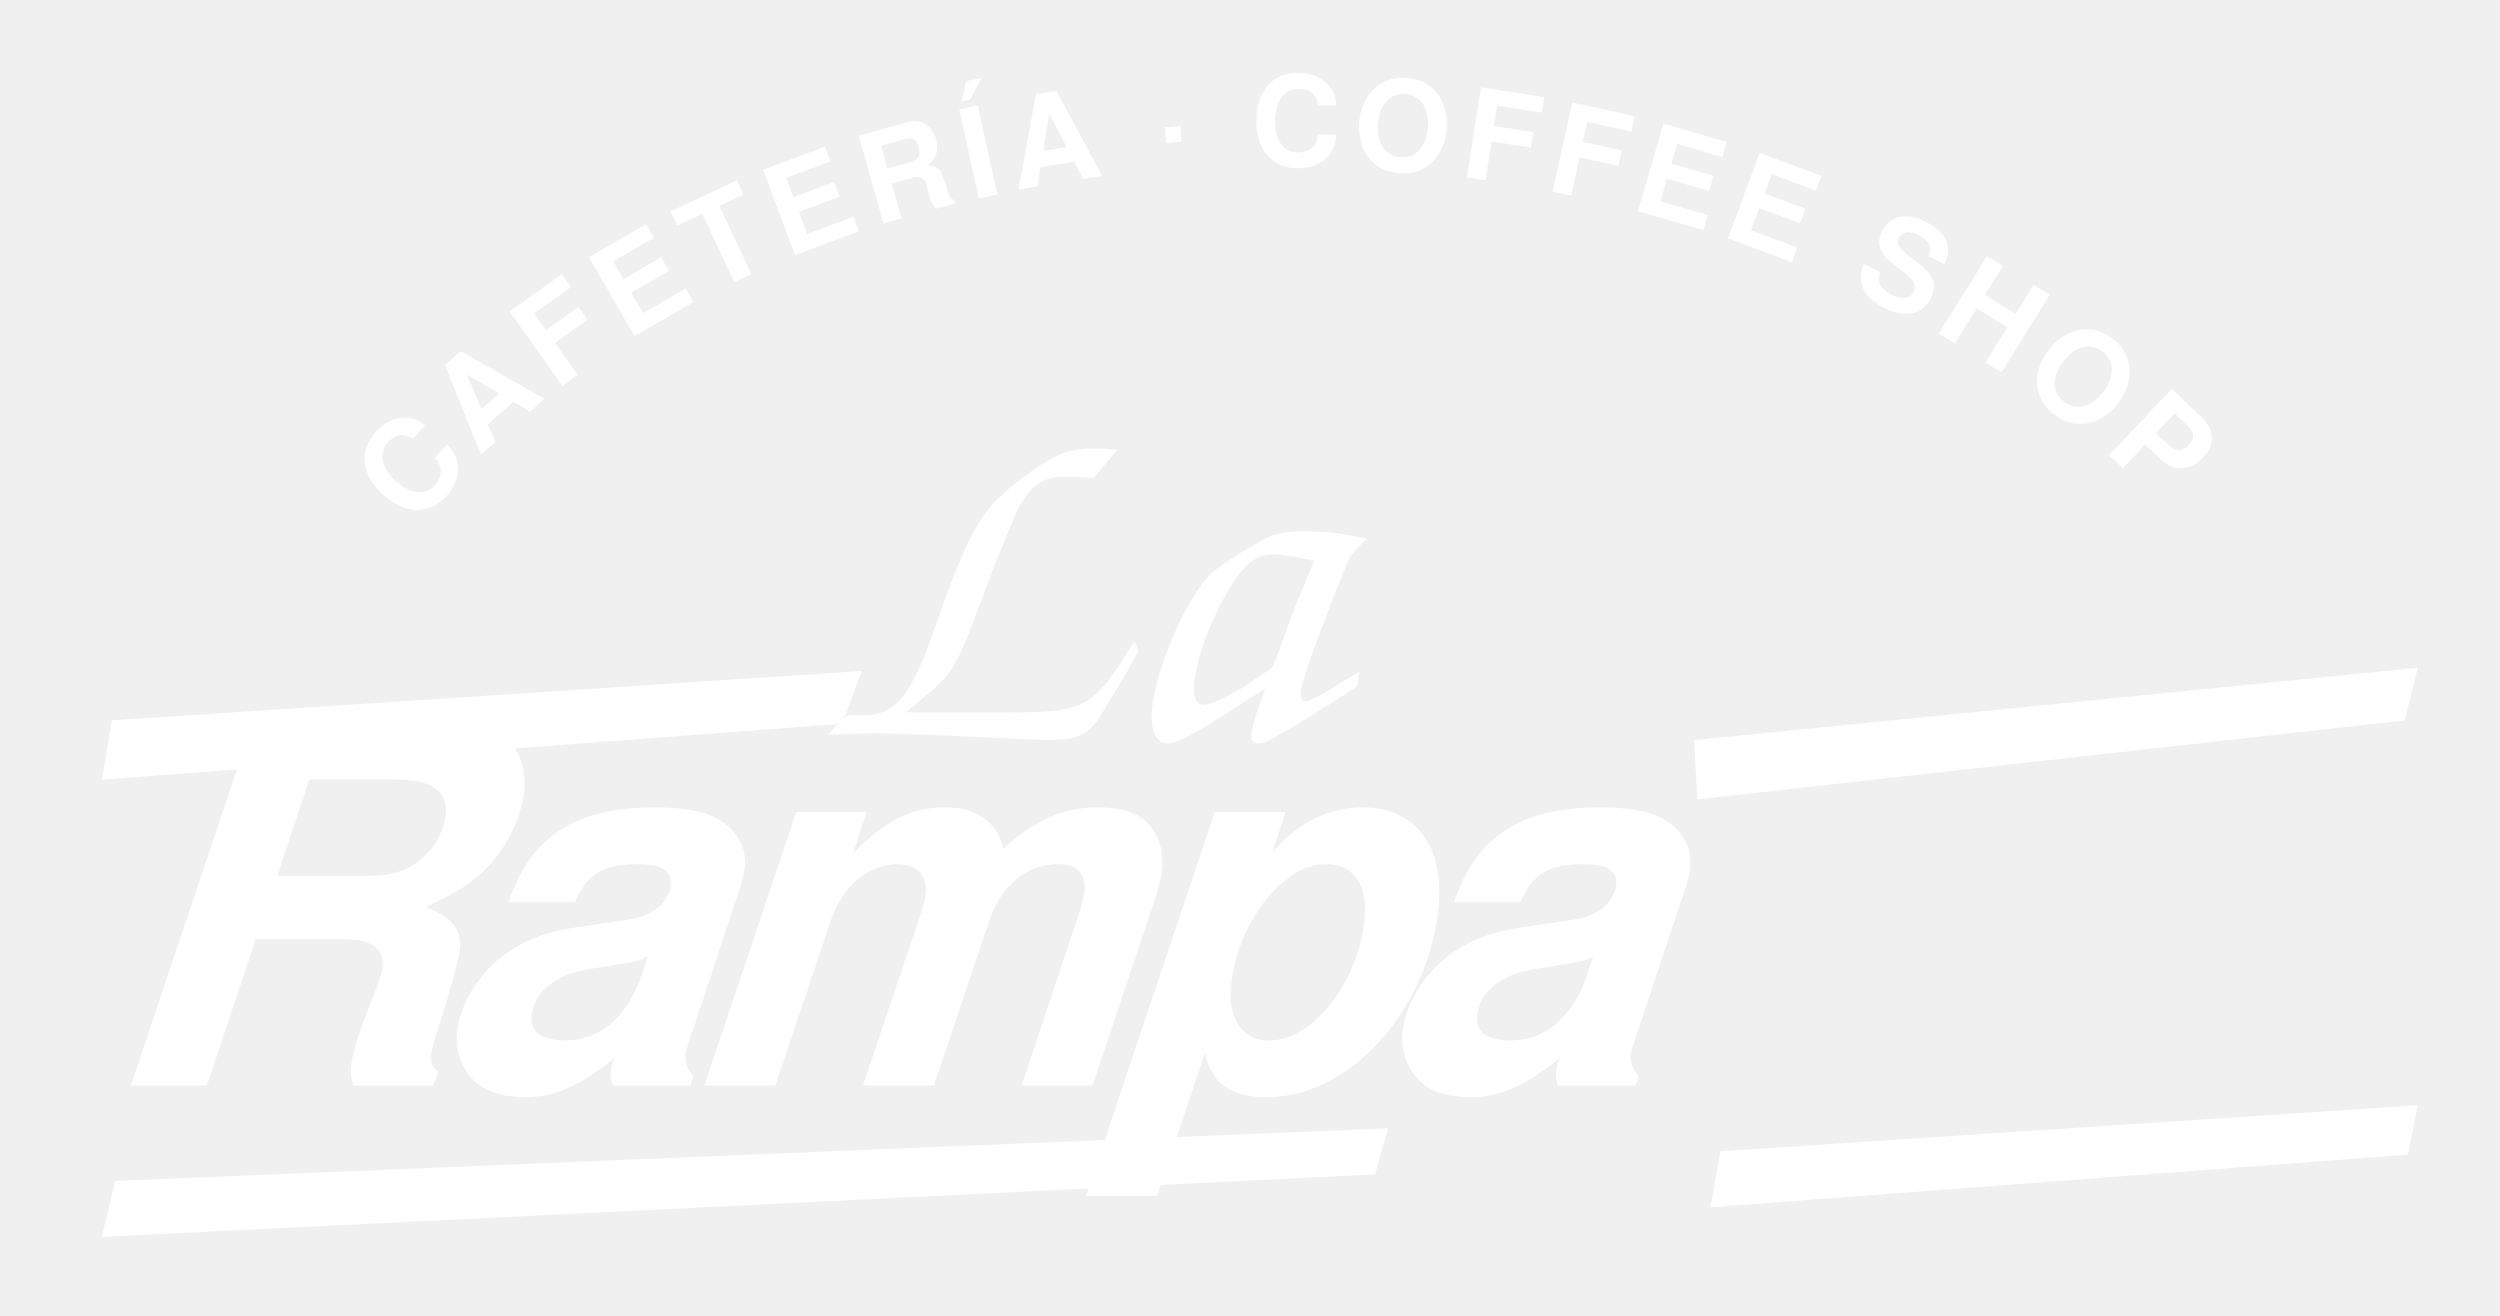
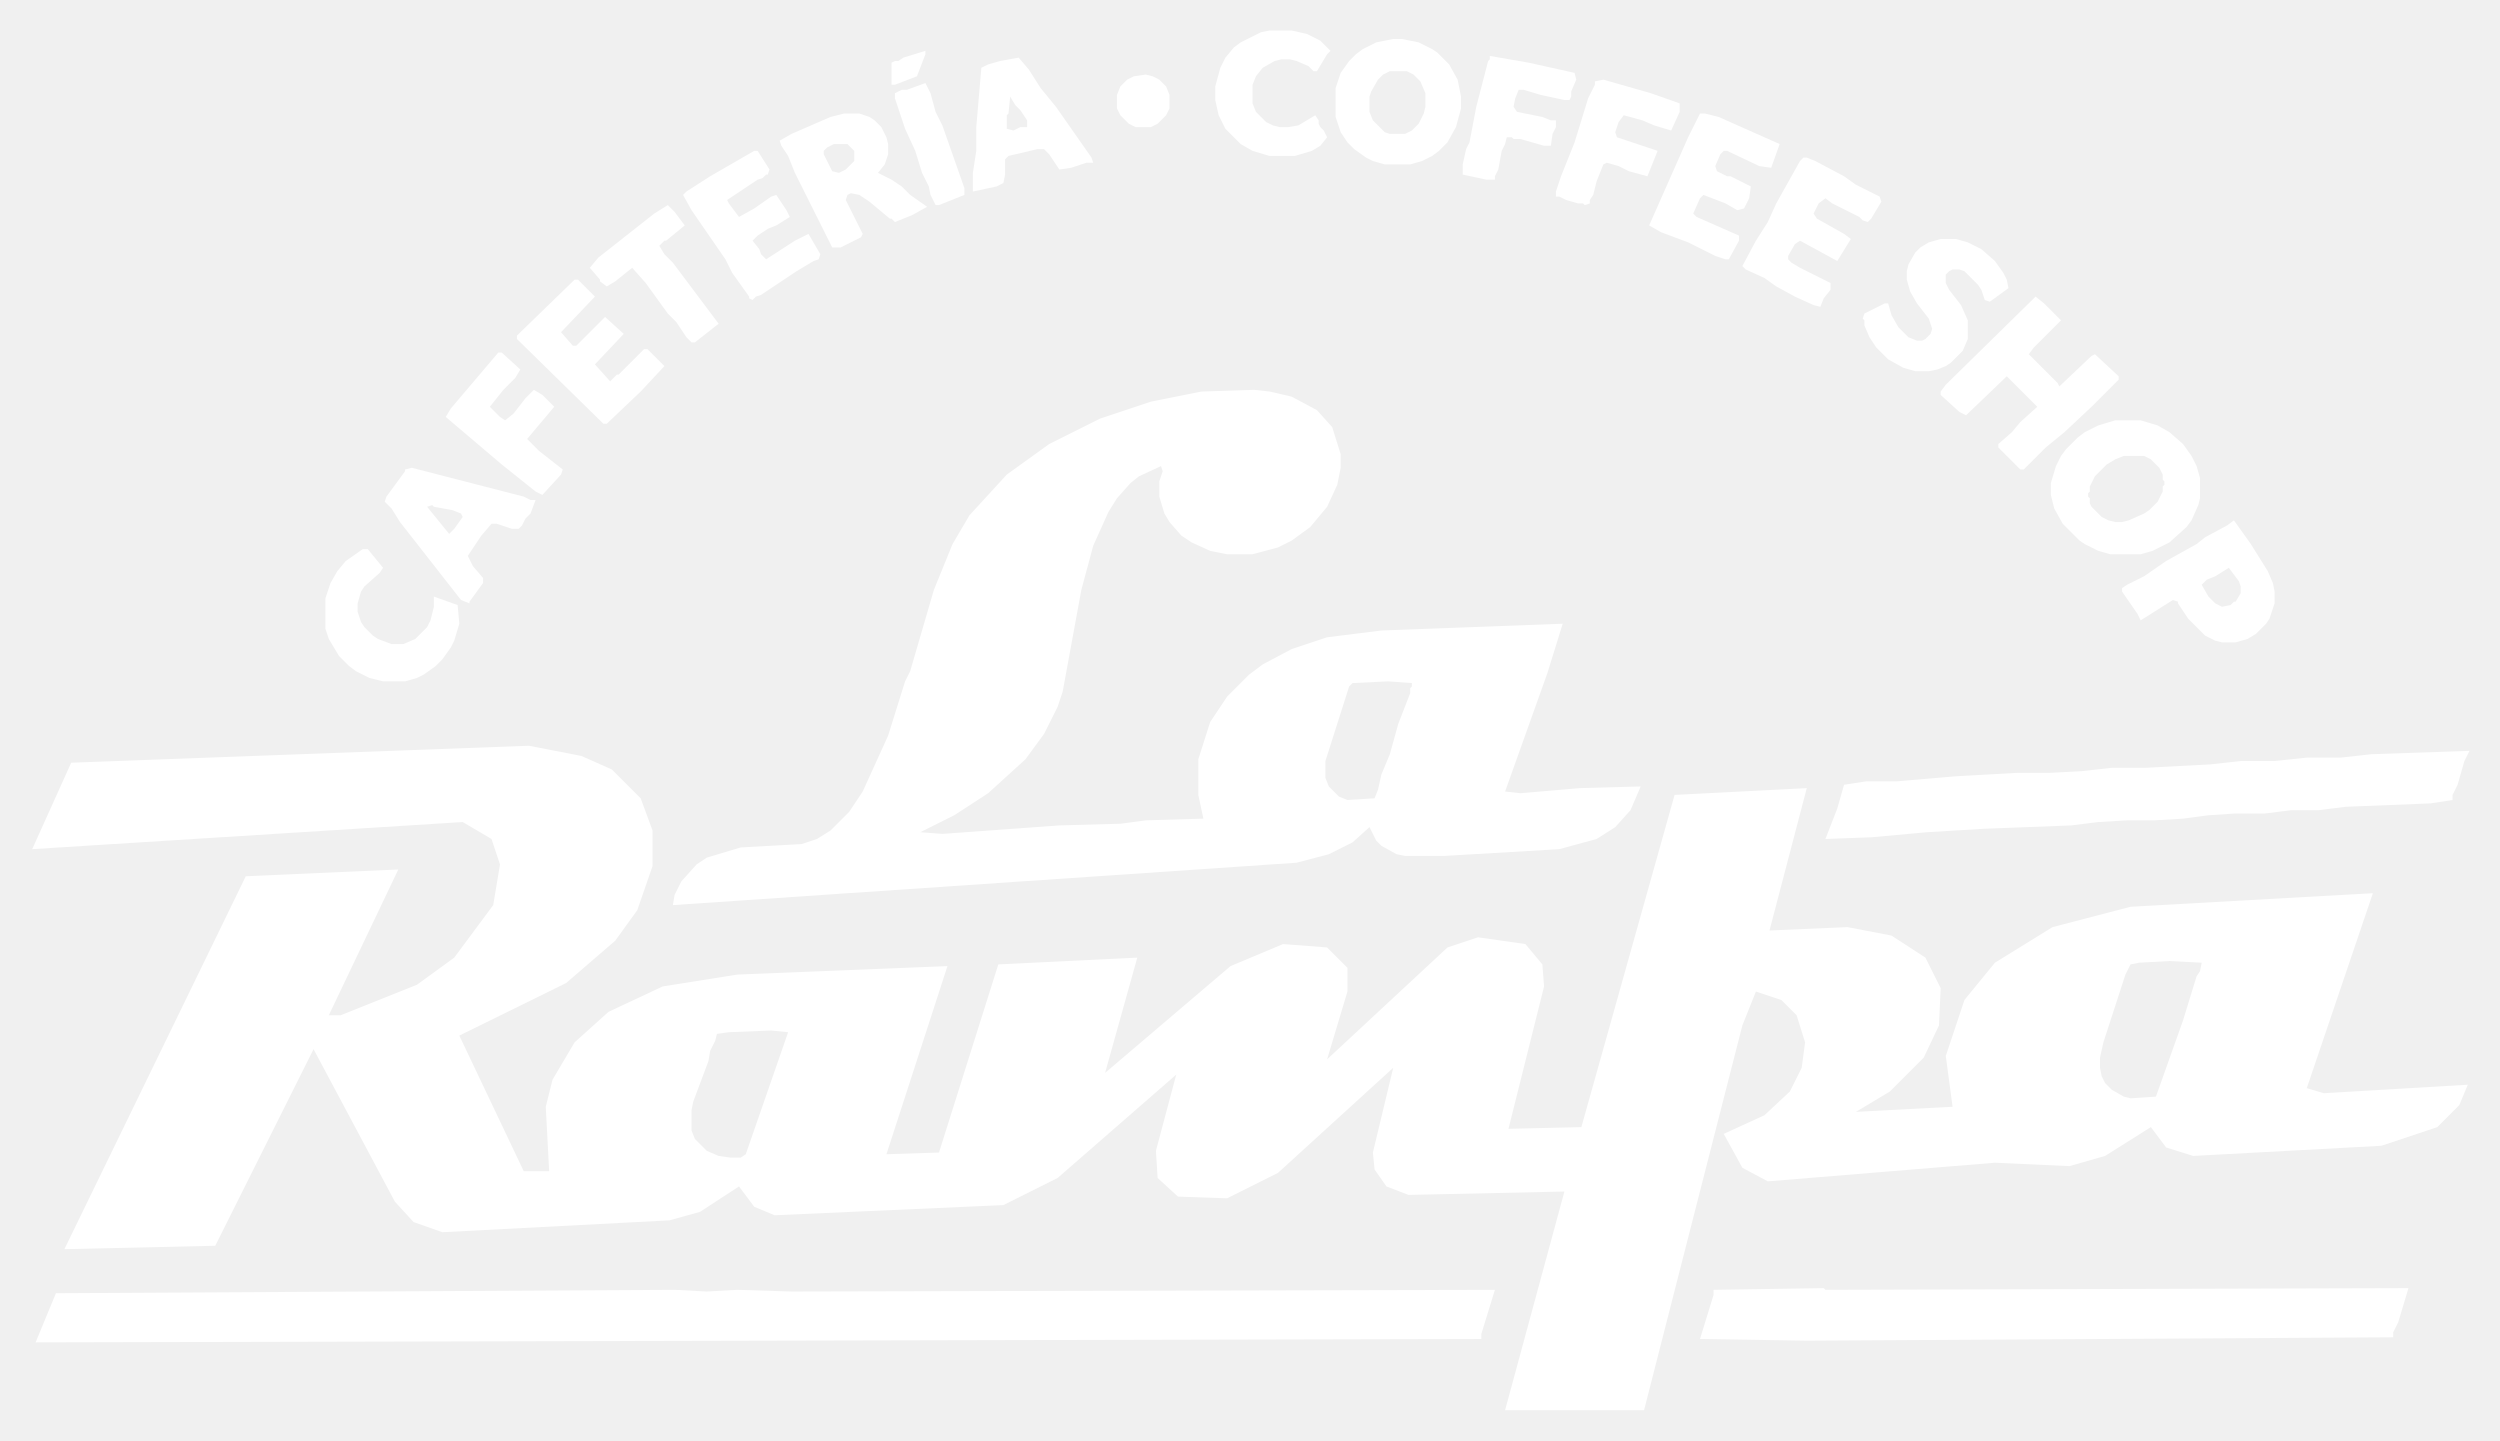
- <svg xmlns="http://www.w3.org/2000/svg" viewBox="0 0 760 400" role="img" aria-labelledby="logo-title logo-desc" version="1.1" id="svg25">
-   <defs id="defs5">
-     <path id="descriptor-arc" d="M112 180 C225 8 542 8 675 174" />
-   </defs>
-   <g fill="#ffffff" id="g23">
-     <g aria-label="CAFETERÍA · COFFEE SHOP" id="text9" style="font-weight:700;font-size:38px;font-family:'Nimbus Sans', Helvetica, Arial, sans-serif;letter-spacing:3.2">
-       <path d="m 129.251,129.28 c -1.908,-1.458 -3.369,-2.106 -5.316,-2.27 -3.514,-0.295 -6.958,1.209 -9.725,4.291 -5.229,5.825 -4.322,13.176 2.352,19.167 6.645,5.965 13.998,6.08 19.151,0.34 4.62,-5.146 4.697,-11.205 0.203,-15.699 l -3.706,4.128 c 2.376,2.644 2.402,5.629 0.042,8.259 -2.945,3.28 -7.329,2.817 -11.825,-1.219 -4.553,-4.087 -5.465,-8.532 -2.47,-11.868 2.208,-2.46 4.64,-2.78 7.664,-1.086 z" style="text-anchor:middle" id="path29" />
-       <path d="m 156.073,122.126 5.06,2.987 4.392,-3.867 -25.493,-14.465 -4.735,4.168 10.918,27.296 4.364,-3.842 -2.294,-5.423 z m -4.308,-2.536 -5.419,4.771 -4.447,-10.514 z" style="text-anchor:middle" id="path31" />
-       <path d="m 168.709,104.218 9.884,-7.017 -2.75,-3.873 -9.884,7.017 -3.63,-5.113 11.217,-7.963 -2.75,-3.873 -15.864,11.263 16.037,22.588 4.648,-3.3 z" style="text-anchor:middle" id="path33" />
-       <path d="m 191.869,88.988 11.485,-6.632 -2.375,-4.113 -11.485,6.632 -3.135,-5.43 12.406,-7.164 -2.375,-4.113 -17.342,10.014 13.852,23.99 17.935,-10.356 -2.375,-4.113 -12.999,7.506 z" style="text-anchor:middle" id="path35" />
-       <path d="m 218.678,62.591 7.334,-3.424 -2.01,-4.304 -20.108,9.389 2.01,4.304 7.609,-3.553 9.711,20.797 5.165,-2.412 z" style="text-anchor:middle" id="path37" />
-       <path d="m 242.844,64.396 12.431,-4.622 -1.655,-4.452 -12.431,4.622 -2.185,-5.877 13.428,-4.993 -1.655,-4.452 -18.77,6.979 9.655,25.965 19.412,-7.218 -1.655,-4.452 -14.069,5.231 z" style="text-anchor:middle" id="path39" />
-       <path d="m 271.092,55.823 6.292,-1.769 c 2.378,-0.669 3.67,-0.006 4.287,2.189 l 0.309,1.097 c 0.159,0.705 0.344,1.364 0.457,1.766 0.71,2.524 1.072,3.251 2.091,4.346 l 5.89,-1.656 -0.278,-0.988 c -0.975,-0.239 -1.459,-0.695 -1.788,-1.866 -2.358,-7.824 -2.607,-8.148 -6.421,-8.655 2.67,-2.014 3.563,-4.594 2.648,-7.85 -0.597,-2.122 -1.873,-3.855 -3.524,-4.812 -1.557,-0.904 -3.404,-1.016 -5.672,-0.379 l -14.303,4.022 7.499,26.668 5.487,-1.543 z m -1.286,-4.573 -1.955,-6.95 6.621,-1.862 c 1.573,-0.442 2.236,-0.471 3.085,-0.118 0.813,0.364 1.399,1.185 1.749,2.429 0.36,1.28 0.319,2.397 -0.185,3.131 -0.478,0.687 -1.121,1.065 -2.694,1.508 z" style="text-anchor:middle" id="path41" />
-       <path d="m 297.208,32.009 -5.568,1.221 5.932,27.059 5.568,-1.221 z m 1.174,-8.31 -4.677,1.025 -1.378,6.137 2.598,-0.57 z" style="text-anchor:middle" id="path43" />
-       <path d="m 326.563,49.167 2.691,5.224 5.777,-0.932 -13.867,-25.823 -6.227,1.005 -5.303,28.916 5.74,-0.926 0.948,-5.811 z m -2.295,-4.441 -7.128,1.15 1.839,-11.267 z" style="text-anchor:middle" id="path45" />
-       <path d="m 354.131,38.726 0.34,4.662 4.699,-0.343 -0.34,-4.662 z" style="text-anchor:middle" id="path47" />
-       <path d="m 406.249,32.089 c -0.163,-2.396 -0.64,-3.921 -1.801,-5.492 -2.097,-2.836 -5.499,-4.432 -9.641,-4.478 -7.828,-0.087 -12.753,5.444 -12.853,14.412 -0.1,8.929 4.664,14.531 12.378,14.617 6.916,0.077 11.52,-3.862 11.932,-10.204 l -5.548,-0.062 c -0.419,3.53 -2.646,5.519 -6.179,5.479 -4.408,-0.049 -6.952,-3.65 -6.884,-9.691 0.068,-6.118 2.807,-9.735 7.29,-9.685 3.306,0.037 5.15,1.653 5.872,5.044 z" style="text-anchor:middle" id="path49" />
-       <path d="m 427.687,23.72 c -3.862,-0.327 -7.152,0.692 -9.714,3.03 -2.685,2.442 -4.413,6.186 -4.762,10.314 -0.349,4.127 0.722,8.146 2.963,10.967 2.168,2.776 5.167,4.289 9.105,4.621 3.938,0.333 7.149,-0.654 9.752,-3.027 2.6,-2.335 4.416,-6.224 4.746,-10.124 0.365,-4.317 -0.706,-8.335 -2.947,-11.156 -2.202,-2.818 -5.129,-4.285 -9.143,-4.625 z m -0.372,4.85 c 4.657,0.394 7.291,4.43 6.785,10.413 -0.48,5.68 -3.867,9.207 -8.411,8.823 -4.62,-0.391 -7.291,-4.43 -6.798,-10.261 0.493,-5.831 3.804,-9.365 8.424,-8.974 z" style="text-anchor:middle" id="path51" />
-       <path d="m 453.415,43.013 11.98,1.851 0.725,-4.694 -11.98,-1.851 0.957,-6.196 13.595,2.1 0.725,-4.694 -19.228,-2.971 -4.23,27.377 5.633,0.87 z" style="text-anchor:middle" id="path53" />
-       <path d="m 480.151,47.804 11.84,2.597 1.018,-4.64 -11.84,-2.597 1.343,-6.124 13.437,2.947 1.018,-4.64 -19.004,-4.169 -5.935,27.059 5.568,1.221 z" style="text-anchor:middle" id="path55" />
-       <path d="m 506.767,54.333 12.735,3.703 1.326,-4.561 -12.735,-3.703 1.751,-6.021 13.756,4 1.326,-4.561 -19.23,-5.592 -7.735,26.6 19.886,5.783 1.326,-4.561 -14.413,-4.191 z" style="text-anchor:middle" id="path57" />
-       <path d="m 534.779,63.277 12.433,4.615 1.653,-4.453 -12.433,-4.615 2.182,-5.878 13.431,4.985 1.653,-4.453 -18.774,-6.969 -9.64,25.971 19.416,7.207 1.653,-4.453 -14.072,-5.223 z" style="text-anchor:middle" id="path59" />
-       <path d="m 591.092,80.291 c 2.564,-5.134 0.569,-9.683 -5.666,-12.848 -5.93,-3.01 -10.762,-1.969 -13.205,2.842 -1.944,3.829 -0.958,6.673 3.575,10.168 l 3.112,2.432 c 3.062,2.364 3.834,3.949 2.819,5.948 -1.049,2.067 -3.583,2.357 -6.667,0.792 -3.456,-1.755 -4.648,-4.192 -3.476,-6.921 l -4.947,-2.511 c -2.378,5.441 -0.215,10.161 6.087,13.361 6.37,3.234 11.628,2.195 14.191,-2.853 1.978,-3.897 1.045,-6.927 -3.082,-10.131 l -3.484,-2.706 c -3.264,-2.552 -3.954,-3.797 -3.042,-5.593 0.946,-1.864 3.175,-2.224 5.817,-0.882 3.219,1.634 4.327,3.901 3.223,6.495 z" style="text-anchor:middle" id="path61" />
-       <path d="m 610.24,99.505 -6.637,10.684 4.842,3.008 14.617,-23.532 -4.874,-3.028 -5.474,8.812 -9.296,-5.775 5.474,-8.812 -4.842,-3.008 -14.617,23.532 4.842,3.008 6.637,-10.684 z" style="text-anchor:middle" id="path63" />
-       <path d="m 642.135,102.95 c -3.075,-2.359 -6.394,-3.277 -9.813,-2.691 -3.579,0.607 -7.054,2.826 -9.575,6.113 -2.521,3.286 -3.788,7.247 -3.425,10.831 0.327,3.507 2.035,6.399 5.171,8.805 3.136,2.406 6.371,3.307 9.843,2.714 3.449,-0.563 7.077,-2.856 9.459,-5.962 2.637,-3.437 3.904,-7.398 3.54,-10.982 -0.334,-3.561 -2.005,-6.376 -5.201,-8.828 z m -2.931,3.882 c 3.708,2.845 3.747,7.664 0.092,12.428 -3.47,4.522 -8.225,5.664 -11.843,2.888 -3.678,-2.822 -3.747,-7.664 -0.185,-12.307 3.562,-4.643 8.257,-5.831 11.935,-3.009 z" style="text-anchor:middle" id="path65" />
-       <path d="m 652.118,135.123 5.17,4.876 c 3.704,3.494 8.559,3.11 12.417,-0.982 3.807,-4.036 3.598,-8.412 -0.604,-12.375 l -8.902,-8.395 -19.007,20.153 4.147,3.911 z m 3.259,-3.456 5.71,-6.054 3.87,3.65 c 2.212,2.086 2.322,4.018 0.392,6.064 -1.955,2.073 -3.891,2.076 -6.102,-0.01 z" style="text-anchor:middle" id="path67" />
-     </g>
-     <g aria-label="La" transform="skewX(-8)" id="text11" style="font-style:italic;font-weight:700;font-size:152px;font-family:Z003, cursive">
-       <path d="m 358.864,136.752 c -3.04,-0.304 -4.408,-0.456 -6.688,-0.456 -2.888,0 -5.624,0.304 -8.056,0.912 -4.104,1.064 -11.4,6.232 -17.48,12.312 -7.448,7.6 -10.032,14.744 -15.96,42.864 -4.104,19.456 -8.056,25.08 -17.632,25.08 -1.064,0 -3.04,0 -4.712,-0.152 -2.128,2.128 -3.04,3.192 -5.32,6.08 6.992,-0.304 10.64,-0.456 14.896,-0.456 4.104,0 12.008,0.304 23.256,0.76 24.624,1.216 25.536,1.216 29.944,1.216 7.904,0 11.248,-1.672 13.984,-7.296 1.824,-3.496 6.536,-13.984 8.816,-19.76 l -1.672,-2.888 c -9.88,20.824 -11.552,21.736 -37.696,21.584 h -28.728 c 10.184,-9.576 10.792,-10.336 12.768,-14.744 2.28,-5.928 2.432,-6.536 7.752,-29.336 4.864,-18.24 4.864,-18.392 6.232,-20.824 2.584,-4.864 5.776,-6.688 11.4,-6.688 2.128,0 3.496,0 8.968,0.304 z" id="path70" />
-       <path d="m 442.008,204.088 c -11.096,7.6 -13.68,9.12 -15.2,9.12 -1.064,0 -1.824,-1.216 -1.824,-3.04 0,-4.104 3.496,-20.064 9.12,-40.888 1.672,-2.432 1.976,-2.736 4.408,-5.472 -7.296,-1.672 -12.464,-2.28 -19.152,-2.28 -6.232,0 -9.272,0.608 -13.072,3.04 -5.472,3.192 -11.856,7.904 -13.832,10.032 -5.776,6.384 -12.008,26.904 -12.008,39.216 0,7.296 2.432,12.16 6.232,12.16 3.344,0 8.36,-3.04 27.36,-16.72 -1.672,7.752 -2.28,11.552 -2.28,13.528 0,2.128 0.912,3.192 2.432,3.192 1.976,0 3.192,-0.608 13.984,-7.752 5.168,-3.496 8.056,-5.472 13.68,-9.576 z m -26.752,-1.064 c -5.32,3.952 -8.056,5.928 -8.208,6.08 -5.016,3.192 -8.968,5.168 -10.944,5.168 -2.584,0 -3.952,-2.736 -3.952,-7.6 0,-7.752 2.28,-17.784 6.232,-26.6 3.648,-8.36 6.992,-11.552 12.16,-11.552 2.736,0 7.904,0.76 12.92,1.976 -3.04,10.944 -4.104,15.048 -4.256,15.808 -0.912,3.8 -1.672,7.6 -2.584,11.552 -0.152,0.76 -0.608,2.584 -1.368,5.168 z" id="path72" />
-     </g>
-     <g aria-label="Rampa" transform="skewX(-7)" id="text13" style="font-style:italic;font-weight:700;font-size:154px;font-family:'Nimbus Sans', Helvetica, Arial, sans-serif;letter-spacing:-10">
-       <path d="m 112.814,285.494 h 26.488 c 5.852,0 9.24,1.078 11.396,3.542 1.078,1.386 1.694,3.08 1.694,4.928 0,1.848 -0.308,3.696 -1.848,9.394 -2.926,10.472 -4.004,16.324 -4.004,20.328 0,2.002 0.308,3.542 1.232,6.314 h 24.486 l 0.924,-4.158 c -1.386,-1.078 -2.002,-1.848 -2.464,-3.234 -0.154,-0.616 -0.308,-1.232 -0.308,-2.002 0,-1.078 0.154,-2.464 0.462,-4.004 3.542,-18.942 4.312,-24.332 4.312,-28.182 0,-5.852 -4.004,-10.01 -12.012,-12.628 8.162,-4.004 12.166,-6.622 15.862,-10.472 6.006,-6.16 9.856,-15.862 9.856,-24.486 0,-5.852 -2.464,-11.858 -6.622,-16.016 -4.928,-4.928 -11.088,-7.084 -20.02,-7.084 H 104.19 L 80.32,330 h 23.1 z m 4.158,-19.25 6.16,-29.26 h 25.872 c 10.164,0 15.092,2.464 16.632,8.162 0.154,0.77 0.308,1.694 0.308,2.618 0,4.312 -1.694,9.086 -4.62,12.166 -4.004,4.466 -8.778,6.314 -16.478,6.314 z" id="path75" />
-       <path d="m 250.962,327.382 c -1.386,-1.694 -2.002,-2.618 -2.618,-3.85 -0.462,-1.078 -0.616,-2.156 -0.616,-3.08 0,-0.924 0.154,-2.002 0.462,-3.234 l 9.702,-46.2 c 0.616,-2.772 0.924,-5.082 0.924,-6.93 0,-8.47 -6.93,-15.554 -17.094,-17.556 -3.85,-0.77 -8.008,-1.078 -12.474,-1.078 -24.178,0 -36.652,8.778 -40.964,28.798 h 20.174 c 2.31,-7.238 5.544,-10.164 12.474,-11.242 1.54,-0.154 3.234,-0.308 4.774,-0.308 6.16,0 9.24,1.078 10.626,3.696 0.462,0.924 0.616,1.848 0.616,2.926 0,3.234 -2.156,6.622 -5.236,8.162 -3.08,1.694 -3.08,1.694 -14.168,3.234 l -8.932,1.386 c -7.392,1.232 -13.09,3.388 -17.864,6.776 -8.162,5.852 -13.244,15.246 -13.244,24.486 0,8.162 5.236,15.862 12.628,18.48 3.08,1.078 6.622,1.694 10.472,1.694 8.778,0 16.324,-3.388 25.564,-11.858 -0.462,2.31 -0.462,3.08 -0.462,4.158 0,1.54 0.308,2.464 1.078,4.158 h 23.562 z m -19.558,-30.8 c -2.772,12.628 -10.164,19.712 -20.636,19.712 -7.392,0 -11.242,-2.618 -11.242,-7.7 0,-7.238 5.698,-12.32 15.708,-14.014 l 7.7,-1.232 c 7.238,-1.232 7.238,-1.232 9.702,-2.618 z" id="path77" />
-       <path d="m 272.378,246.84 -17.71,83.16 h 21.56 l 10.626,-49.896 c 1.694,-8.008 6.006,-13.86 12.012,-16.17 2.002,-0.77 4.004,-1.232 6.16,-1.232 6.006,0 9.702,3.542 9.702,8.932 0,1.848 -0.154,3.388 -0.462,5.082 L 302.87,330 h 21.56 l 10.626,-49.896 c 2.31,-11.088 9.24,-17.402 18.942,-17.402 4.62,0 7.238,1.694 8.47,5.236 0.308,1.232 0.462,2.31 0.462,3.388 0,1.848 -0.308,4.158 -0.77,6.314 l -11.088,52.36 h 21.56 l 11.858,-55.748 c 0.924,-4.62 1.232,-6.468 1.232,-9.394 0,-8.316 -4.62,-15.554 -11.704,-17.864 -2.926,-1.078 -6.314,-1.54 -10.164,-1.54 -10.472,0 -18.788,3.85 -27.258,12.628 -1.694,-6.16 -7.084,-10.78 -13.86,-12.166 -1.694,-0.308 -3.388,-0.462 -5.236,-0.462 -10.164,0 -17.248,3.696 -26.334,13.86 l 2.618,-12.474 z" id="path79" />
-       <path d="m 421.152,246.84 h -21.56 l -24.794,116.732 h 21.56 l 9.24,-43.428 c 3.234,9.24 9.702,13.398 20.482,13.398 24.794,0 45.122,-25.41 45.122,-56.21 0,-19.558 -10.318,-31.878 -26.796,-31.878 -10.318,0 -18.788,4.466 -25.872,13.706 z m 14.476,15.862 c 8.316,0 13.552,6.776 13.552,17.556 0,14.63 -6.93,28.798 -16.632,34.034 -2.464,1.386 -5.082,2.002 -8.162,2.002 -8.008,0 -13.398,-6.93 -13.398,-17.402 0,-14.63 6.776,-28.644 16.632,-34.188 2.464,-1.386 4.928,-2.002 8.008,-2.002 z" id="path81" />
-       <path d="m 538.356,327.382 c -1.386,-1.694 -2.002,-2.618 -2.618,-3.85 -0.462,-1.078 -0.616,-2.156 -0.616,-3.08 0,-0.924 0.154,-2.002 0.462,-3.234 l 9.702,-46.2 c 0.616,-2.772 0.924,-5.082 0.924,-6.93 0,-8.47 -6.93,-15.554 -17.094,-17.556 -3.85,-0.77 -8.008,-1.078 -12.474,-1.078 -24.178,0 -36.652,8.778 -40.964,28.798 h 20.174 c 2.31,-7.238 5.544,-10.164 12.474,-11.242 1.54,-0.154 3.234,-0.308 4.774,-0.308 6.16,0 9.24,1.078 10.626,3.696 0.462,0.924 0.616,1.848 0.616,2.926 0,3.234 -2.156,6.622 -5.236,8.162 -3.08,1.694 -3.08,1.694 -14.168,3.234 l -8.932,1.386 c -7.392,1.232 -13.09,3.388 -17.864,6.776 -8.162,5.852 -13.244,15.246 -13.244,24.486 0,8.162 5.236,15.862 12.628,18.48 3.08,1.078 6.622,1.694 10.472,1.694 8.778,0 16.324,-3.388 25.564,-11.858 -0.462,2.31 -0.462,3.08 -0.462,4.158 0,1.54 0.308,2.464 1.078,4.158 h 23.562 z m -19.558,-30.8 c -2.772,12.628 -10.164,19.712 -20.636,19.712 -7.392,0 -11.242,-2.618 -11.242,-7.7 0,-7.238 5.698,-12.32 15.708,-14.014 l 7.7,-1.232 c 7.238,-1.232 7.238,-1.232 9.702,-2.618 z" id="path83" />
-     </g>
-     <path d="m 34,219 228,-15 -6,16 -225,17 z" id="path15" />
-     <path d="m 515,225 220,-22 -4,16 -215,24 z" id="path17" />
-     <path d="m 35,359 387,-16 -4,14 -387,19 z" id="path19" />
-     <path d="m 523,350 212,-14 -3,15 -212,16 z" id="path21" />
-   </g>
+ <svg xmlns="http://www.w3.org/2000/svg" viewBox="43 73 1475 850" role="img" aria-labelledby="title desc">
+   <path fill="#ffffff" fill-rule="evenodd" d="M64 865 L917 863 L917 860 L925 834 L510 835 L478 834 L460 835 L441 834 L76 836 Z M1046 863 L1109 864 L1455 862 L1455 859 L1458 853 L1464 833 L1120 834 L1119 833 L1054 834 L1054 837 Z M508 682 L483 754 L480 756 L474 756 L467 755 L460 752 L453 745 L451 740 L451 728 L452 723 L461 699 L462 693 L465 687 L466 683 L473 682 L498 681 Z M1342 641 L1341 646 L1339 649 L1331 675 L1315 720 L1300 721 L1296 720 L1289 716 L1285 712 L1283 708 L1282 703 L1282 697 L1284 688 L1297 648 L1300 642 L1305 641 L1323 640 Z M1500 516 L1442 518 L1424 520 L1404 520 L1385 522 L1365 522 L1347 524 L1309 526 L1289 526 L1271 528 L1252 529 L1233 529 L1197 531 L1162 534 L1144 534 L1131 536 L1127 550 L1120 568 L1147 567 L1180 564 L1213 562 L1265 560 L1281 558 L1298 557 L1314 557 L1331 556 L1346 554 L1361 553 L1379 553 L1395 551 L1411 551 L1427 549 L1477 547 L1490 545 L1490 542 L1493 536 L1497 522 Z M62 574 L316 558 L333 568 L338 583 L334 607 L311 638 L289 654 L244 672 L237 672 L278 586 L188 590 L81 810 L170 808 L228 692 L276 782 L287 794 L304 800 L438 793 L456 788 L479 773 L488 785 L500 790 L635 784 L667 768 L737 707 L725 752 L726 768 L738 779 L767 780 L797 765 L865 703 L853 753 L854 763 L861 773 L874 778 L966 776 L931 905 L1013 905 L1071 678 L1079 658 L1094 663 L1103 672 L1108 688 L1106 703 L1099 717 L1084 731 L1060 742 L1071 762 L1086 770 L1220 759 L1264 761 L1285 755 L1312 738 L1321 750 L1337 755 L1448 749 L1481 738 L1494 725 L1499 713 L1414 718 L1404 715 L1443 600 L1300 608 L1254 620 L1220 641 L1202 663 L1191 696 L1195 726 L1138 729 L1158 717 L1178 697 L1187 678 L1188 656 L1179 638 L1159 625 L1133 620 L1087 622 L1109 538 L1031 542 L976 738 L933 739 L954 655 L953 642 L943 630 L915 626 L897 632 L826 698 L838 658 L838 644 L826 632 L800 630 L769 643 L695 706 L714 638 L632 642 L597 753 L566 754 L602 643 L478 648 L434 655 L402 670 L382 688 L369 710 L365 726 L367 764 L352 764 L314 684 L377 653 L406 628 L419 610 L428 584 L428 563 L421 544 L404 527 L386 519 L355 513 L85 523 Z M876 476 L876 478 L875 479 L875 482 L868 500 L863 518 L858 530 L856 539 L854 544 L838 545 L833 543 L827 537 L825 532 L825 522 L839 478 L841 476 L862 475 Z M1358 408 L1364 416 L1365 419 L1365 423 L1362 428 L1361 428 L1359 430 L1354 431 L1350 429 L1346 425 L1342 418 L1345 415 L1350 413 Z M257 397 L247 404 L242 410 L238 417 L235 426 L235 444 L237 450 L243 460 L249 466 L253 469 L261 473 L269 475 L282 475 L289 473 L293 471 L300 466 L304 462 L309 455 L311 451 L314 441 L313 430 L299 425 L299 431 L297 439 L295 443 L288 450 L281 453 L274 453 L266 450 L263 448 L258 443 L256 440 L254 434 L254 429 L256 422 L258 419 L267 411 L269 408 L260 397 Z M1384 417 L1381 410 L1371 394 L1361 380 L1357 383 L1344 390 L1339 394 L1321 404 L1308 413 L1298 418 L1295 420 L1295 422 L1304 435 L1306 439 L1325 427 L1328 428 L1328 429 L1334 438 L1344 448 L1350 451 L1354 452 L1362 452 L1369 450 L1374 447 L1380 441 L1382 438 L1385 429 L1385 422 Z M295 372 L298 371 L299 372 L310 374 L315 376 L316 378 L311 385 L308 388 Z M282 350 L282 351 L271 366 L270 369 L274 373 L279 381 L315 427 L320 429 L320 428 L328 417 L328 414 L322 407 L319 401 L327 389 L333 382 L336 382 L345 385 L349 385 L351 383 L353 379 L356 376 L359 368 L356 368 L352 366 L286 349 Z M1308 342 L1312 344 L1317 349 L1319 353 L1319 356 L1320 357 L1320 359 L1319 360 L1319 363 L1316 369 L1311 374 L1308 376 L1299 380 L1295 381 L1291 381 L1287 380 L1283 378 L1277 372 L1276 370 L1276 367 L1275 366 L1275 364 L1276 363 L1276 360 L1279 354 L1286 347 L1291 344 L1296 342 Z M1291 321 L1281 324 L1273 328 L1269 331 L1262 338 L1259 342 L1256 348 L1253 358 L1253 365 L1255 373 L1260 382 L1270 392 L1273 394 L1281 398 L1288 400 L1306 400 L1313 398 L1323 393 L1333 384 L1336 380 L1340 371 L1341 367 L1341 355 L1339 348 L1336 342 L1331 335 L1323 328 L1316 324 L1306 321 Z M1011 537 L975 538 L940 541 L931 540 L956 470 L965 441 L858 445 L826 449 L805 456 L788 465 L780 471 L767 484 L757 499 L750 521 L750 542 L753 556 L719 557 L704 559 L668 560 L599 565 L586 564 L606 554 L626 541 L648 521 L659 506 L667 490 L670 481 L681 421 L688 395 L697 375 L702 367 L710 358 L715 354 L728 348 L729 351 L727 357 L727 366 L730 376 L733 381 L740 389 L746 393 L757 398 L767 400 L782 400 L797 396 L805 392 L816 384 L826 372 L832 359 L834 349 L834 341 L829 325 L820 315 L805 307 L792 304 L783 303 L752 304 L722 310 L692 320 L662 335 L637 353 L615 377 L605 394 L594 421 L580 469 L577 475 L567 507 L552 540 L544 552 L533 563 L525 568 L516 571 L480 573 L460 579 L454 583 L445 593 L441 601 L440 607 L808 582 L827 577 L841 570 L851 561 L855 569 L858 572 L867 577 L872 578 L895 578 L963 574 L985 568 L996 561 L1005 551 Z M337 281 L309 314 L306 319 L339 347 L359 363 L363 365 L374 353 L375 350 L361 339 L354 332 L370 313 L363 306 L358 303 L353 308 L346 317 L341 321 L338 319 L332 313 L340 303 L347 296 L350 291 L339 281 Z M1188 306 L1199 316 L1203 318 L1227 295 L1245 313 L1235 322 L1230 328 L1222 335 L1222 337 L1235 350 L1237 350 L1250 337 L1261 328 L1277 313 L1293 297 L1293 295 L1279 282 L1277 283 L1258 301 L1257 299 L1240 282 L1243 278 L1259 262 L1249 252 L1244 248 L1191 300 L1188 304 Z M382 238 L348 271 L348 273 L399 323 L401 323 L421 304 L435 289 L425 279 L423 279 L408 294 L407 294 L403 298 L394 288 L411 270 L400 260 L383 277 L381 277 L374 269 L394 248 L384 238 Z M1204 216 L1197 214 L1188 214 L1181 216 L1176 219 L1173 222 L1169 229 L1168 233 L1168 238 L1170 245 L1174 252 L1181 261 L1183 267 L1182 270 L1179 273 L1177 274 L1174 274 L1169 272 L1163 266 L1159 259 L1157 252 L1155 252 L1143 258 L1142 261 L1143 262 L1143 265 L1146 272 L1150 278 L1157 285 L1166 290 L1173 292 L1181 292 L1186 291 L1191 289 L1194 287 L1201 280 L1204 273 L1204 262 L1200 253 L1193 244 L1191 240 L1191 235 L1193 233 L1195 232 L1199 232 L1202 233 L1210 241 L1212 244 L1214 250 L1217 251 L1228 243 L1227 238 L1225 234 L1220 227 L1212 220 Z M437 194 L429 199 L396 225 L391 231 L397 238 L397 239 L401 242 L406 239 L416 231 L424 240 L437 258 L442 263 L448 272 L451 275 L453 275 L467 264 L440 228 L435 223 L432 218 L435 215 L436 215 L447 206 L441 198 Z M1107 166 L1105 168 L1091 193 L1086 204 L1079 215 L1071 230 L1073 232 L1084 237 L1091 242 L1102 248 L1113 253 L1117 254 L1119 249 L1123 244 L1123 240 L1105 231 L1100 228 L1098 226 L1098 224 L1102 217 L1105 215 L1127 227 L1135 214 L1131 211 L1115 202 L1113 199 L1116 193 L1120 190 L1124 193 L1140 201 L1142 203 L1145 204 L1147 202 L1153 192 L1152 189 L1138 182 L1131 177 L1114 168 L1109 166 Z M490 162 L488 162 L462 177 L448 186 L446 188 L451 197 L471 226 L475 234 L485 248 L485 249 L487 250 L489 248 L492 247 L513 233 L523 227 L526 226 L527 223 L520 211 L512 215 L495 226 L492 223 L491 220 L487 215 L490 212 L496 208 L501 206 L509 201 L507 197 L501 188 L498 189 L488 196 L479 201 L473 193 L472 191 L490 179 L493 178 L495 176 L496 176 L497 173 Z M543 158 L547 162 L547 168 L542 173 L538 175 L534 174 L529 164 L529 162 L531 160 L535 158 Z M550 140 L541 140 L533 142 L510 152 L503 156 L504 159 L508 165 L512 175 L534 219 L539 219 L551 213 L552 211 L542 191 L543 188 L545 187 L550 188 L556 192 L568 202 L569 202 L571 204 L581 200 L590 195 L580 188 L575 183 L569 179 L561 175 L565 170 L567 164 L567 158 L566 154 L563 148 L559 144 L556 142 Z M1046 140 L1039 154 L1016 206 L1023 210 L1039 216 L1055 224 L1061 226 L1063 226 L1069 215 L1069 212 L1044 201 L1042 199 L1046 190 L1048 188 L1061 193 L1068 197 L1072 196 L1075 190 L1076 183 L1064 177 L1062 177 L1056 174 L1055 171 L1058 164 L1060 162 L1062 162 L1081 171 L1088 172 L1093 158 L1057 142 L1049 140 Z M639 130 L642 135 L645 138 L649 144 L649 148 L645 148 L641 150 L637 149 L637 141 L638 140 Z M589 122 L578 126 L575 126 L571 128 L571 131 L577 149 L583 162 L587 175 L591 183 L592 188 L595 194 L597 194 L612 188 L612 184 L599 147 L595 139 L592 128 Z M1034 134 L1017 128 L989 120 L984 121 L984 123 L980 131 L972 157 L964 177 L961 186 L961 189 L963 189 L967 191 L974 193 L977 193 L978 194 L981 193 L981 191 L983 188 L985 180 L989 170 L991 169 L998 171 L1004 174 L1015 177 L1021 162 L997 154 L996 151 L998 145 L1001 141 L1012 144 L1019 147 L1029 150 L1034 139 Z M712 118 L708 120 L704 124 L702 129 L702 137 L704 141 L709 146 L713 148 L722 148 L726 146 L731 141 L733 137 L733 129 L731 124 L727 120 L723 118 L719 117 Z M863 115 L873 115 L877 117 L881 121 L884 128 L884 136 L883 140 L880 146 L876 150 L872 152 L863 152 L860 151 L853 144 L851 139 L851 130 L852 127 L856 120 L859 117 Z M644 107 L633 109 L626 111 L622 113 L619 148 L619 162 L617 175 L617 186 L631 183 L635 181 L636 176 L636 167 L638 165 L655 161 L659 161 L662 164 L668 173 L675 172 L684 169 L688 169 L687 166 L666 136 L657 125 L650 114 Z M972 116 L945 110 L922 106 L922 108 L921 109 L914 136 L910 157 L908 161 L906 170 L906 176 L920 179 L925 179 L925 177 L927 173 L929 162 L931 158 L932 154 L935 154 L936 155 L940 155 L954 159 L958 159 L959 152 L961 148 L961 144 L958 144 L953 142 L938 139 L936 136 L937 131 L939 126 L942 126 L952 129 L966 132 L969 132 L970 130 L970 127 L973 120 Z M589 103 L576 107 L573 109 L571 109 L569 110 L569 123 L571 123 L584 118 L589 105 Z M855 98 L847 102 L843 105 L839 109 L834 116 L831 125 L831 142 L834 151 L838 157 L842 161 L849 166 L853 168 L860 170 L875 170 L882 168 L888 165 L892 162 L897 157 L902 148 L905 137 L905 130 L903 120 L898 111 L891 104 L888 102 L880 98 L870 96 L865 96 Z M787 92 L775 98 L771 101 L766 107 L763 113 L760 124 L760 132 L762 141 L766 149 L775 158 L782 162 L792 165 L807 165 L817 162 L822 159 L826 154 L824 150 L822 148 L821 146 L821 144 L819 141 L809 147 L803 148 L798 148 L794 147 L790 145 L784 139 L782 134 L782 123 L784 118 L788 113 L795 109 L799 108 L804 108 L808 109 L815 112 L818 115 L820 115 L826 105 L828 103 L822 97 L814 93 L805 91 L792 91 Z" />
</svg>
